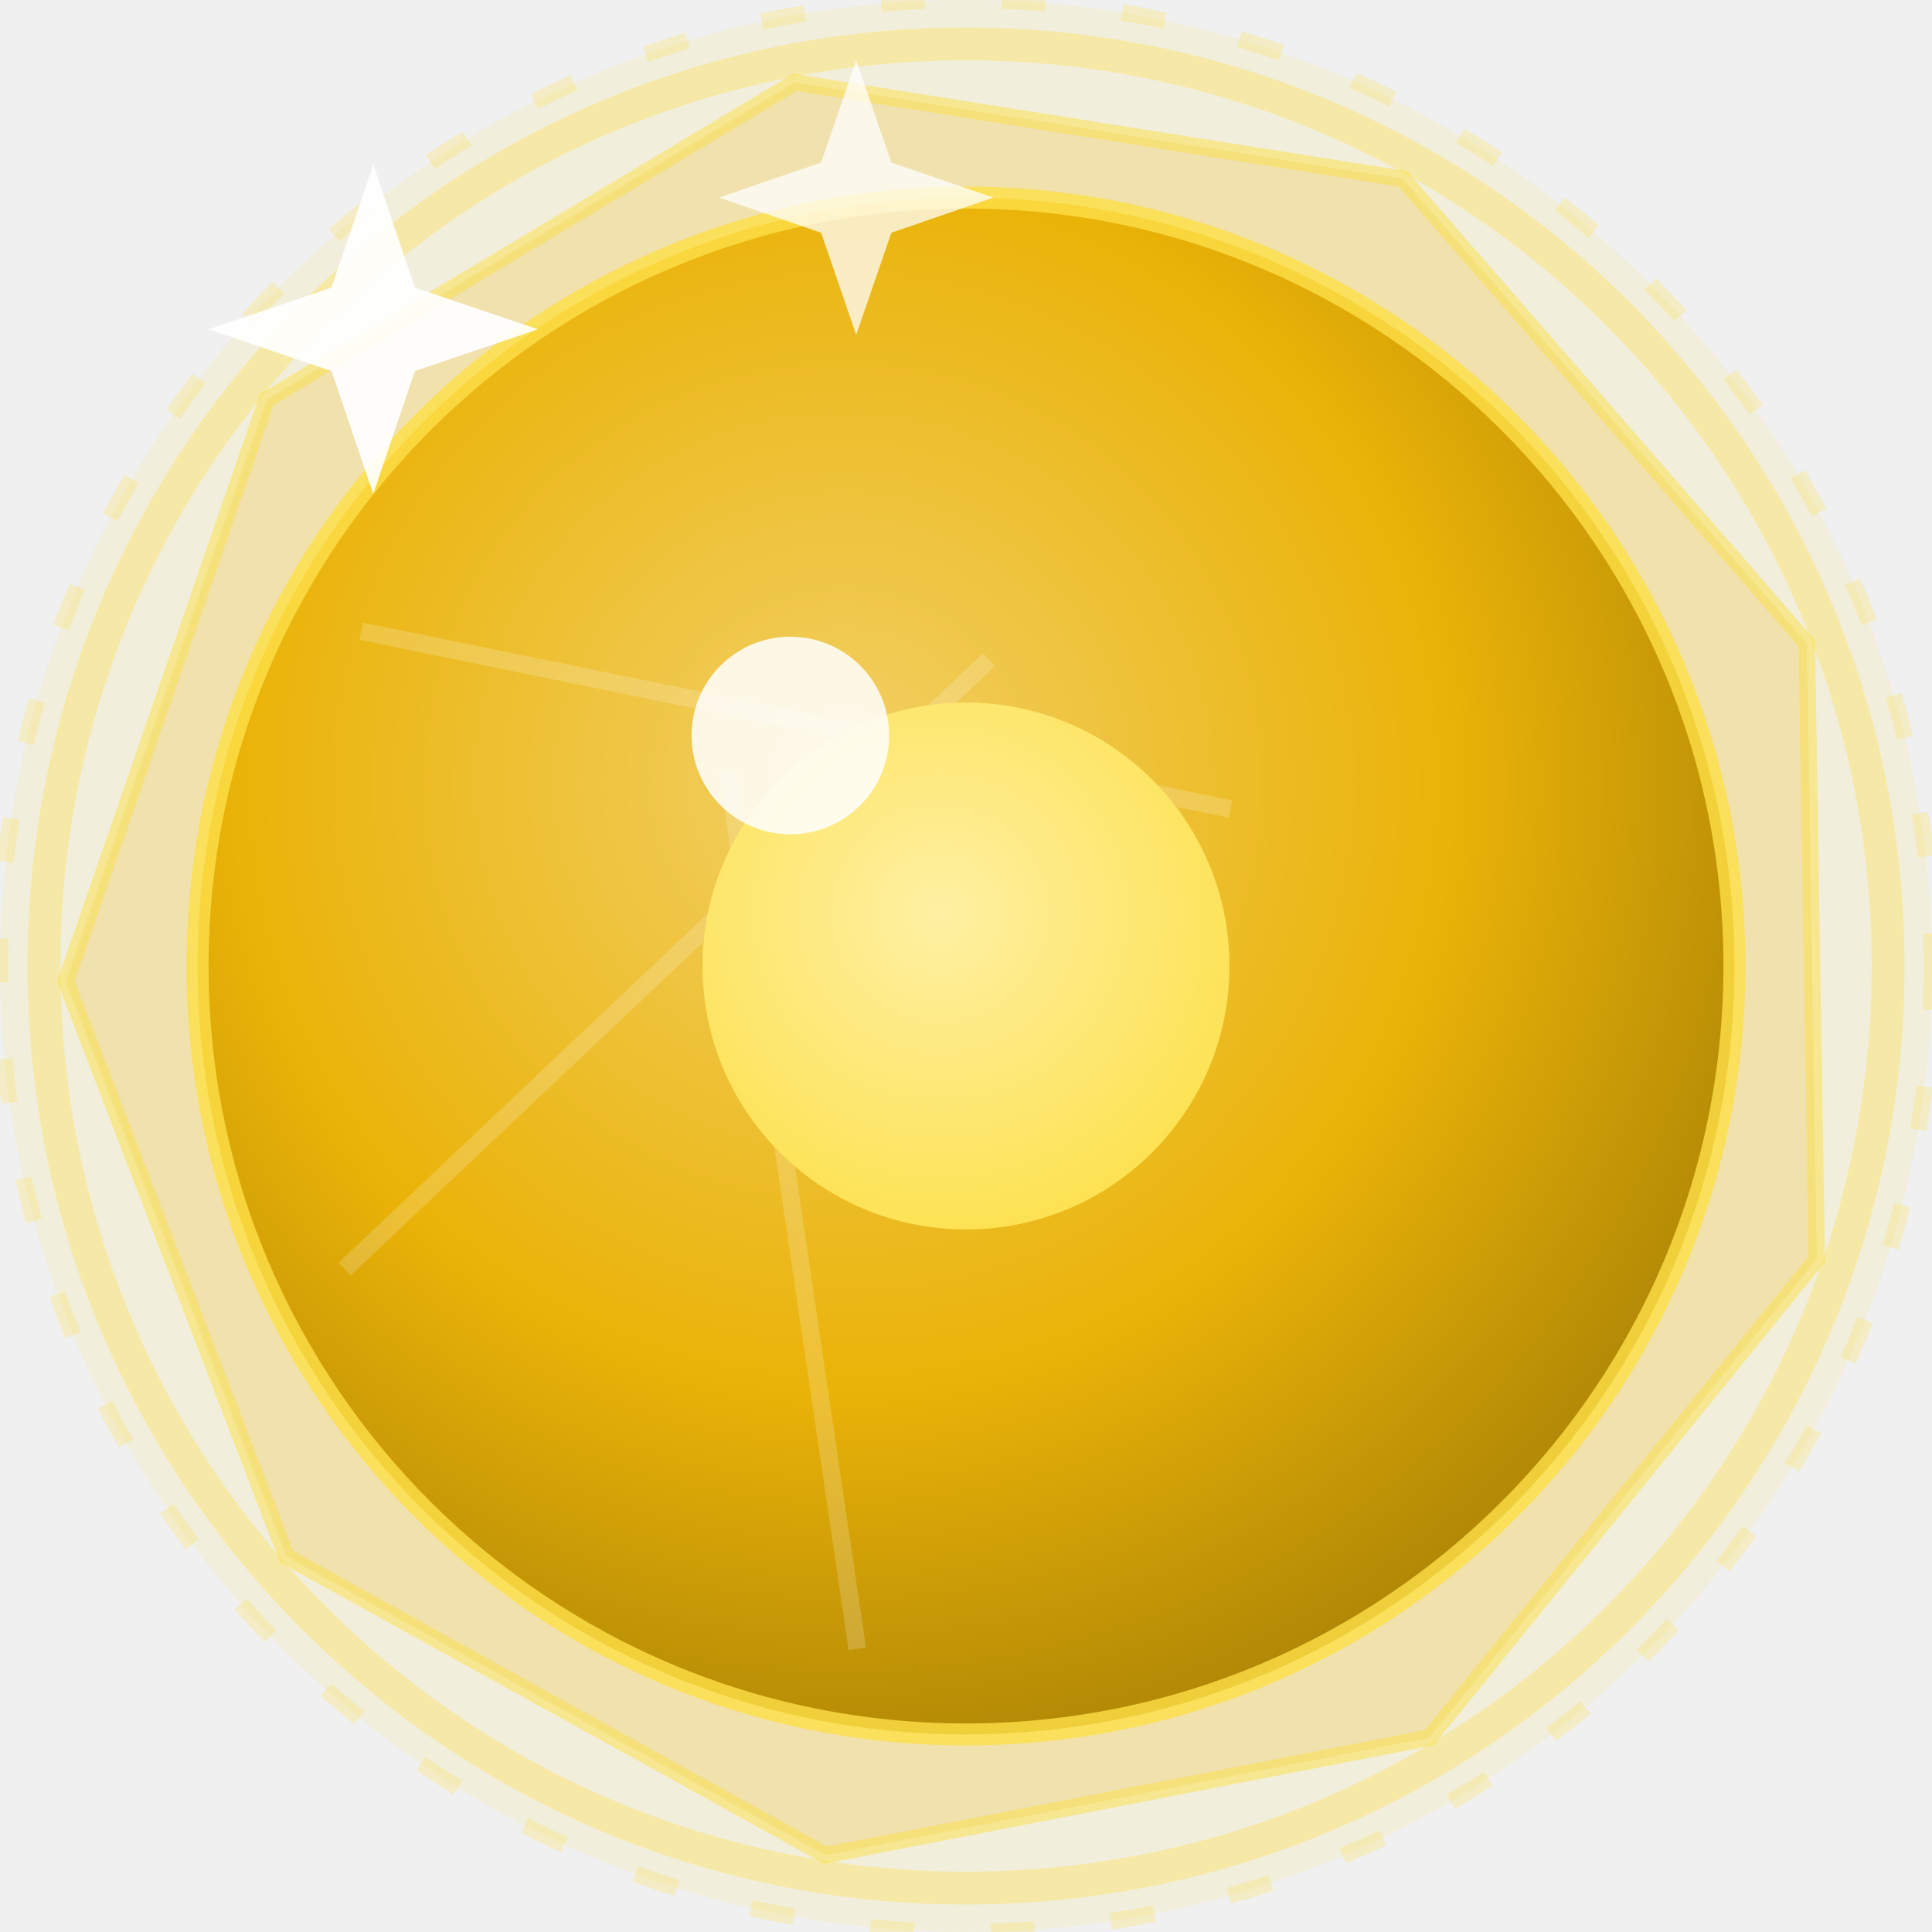
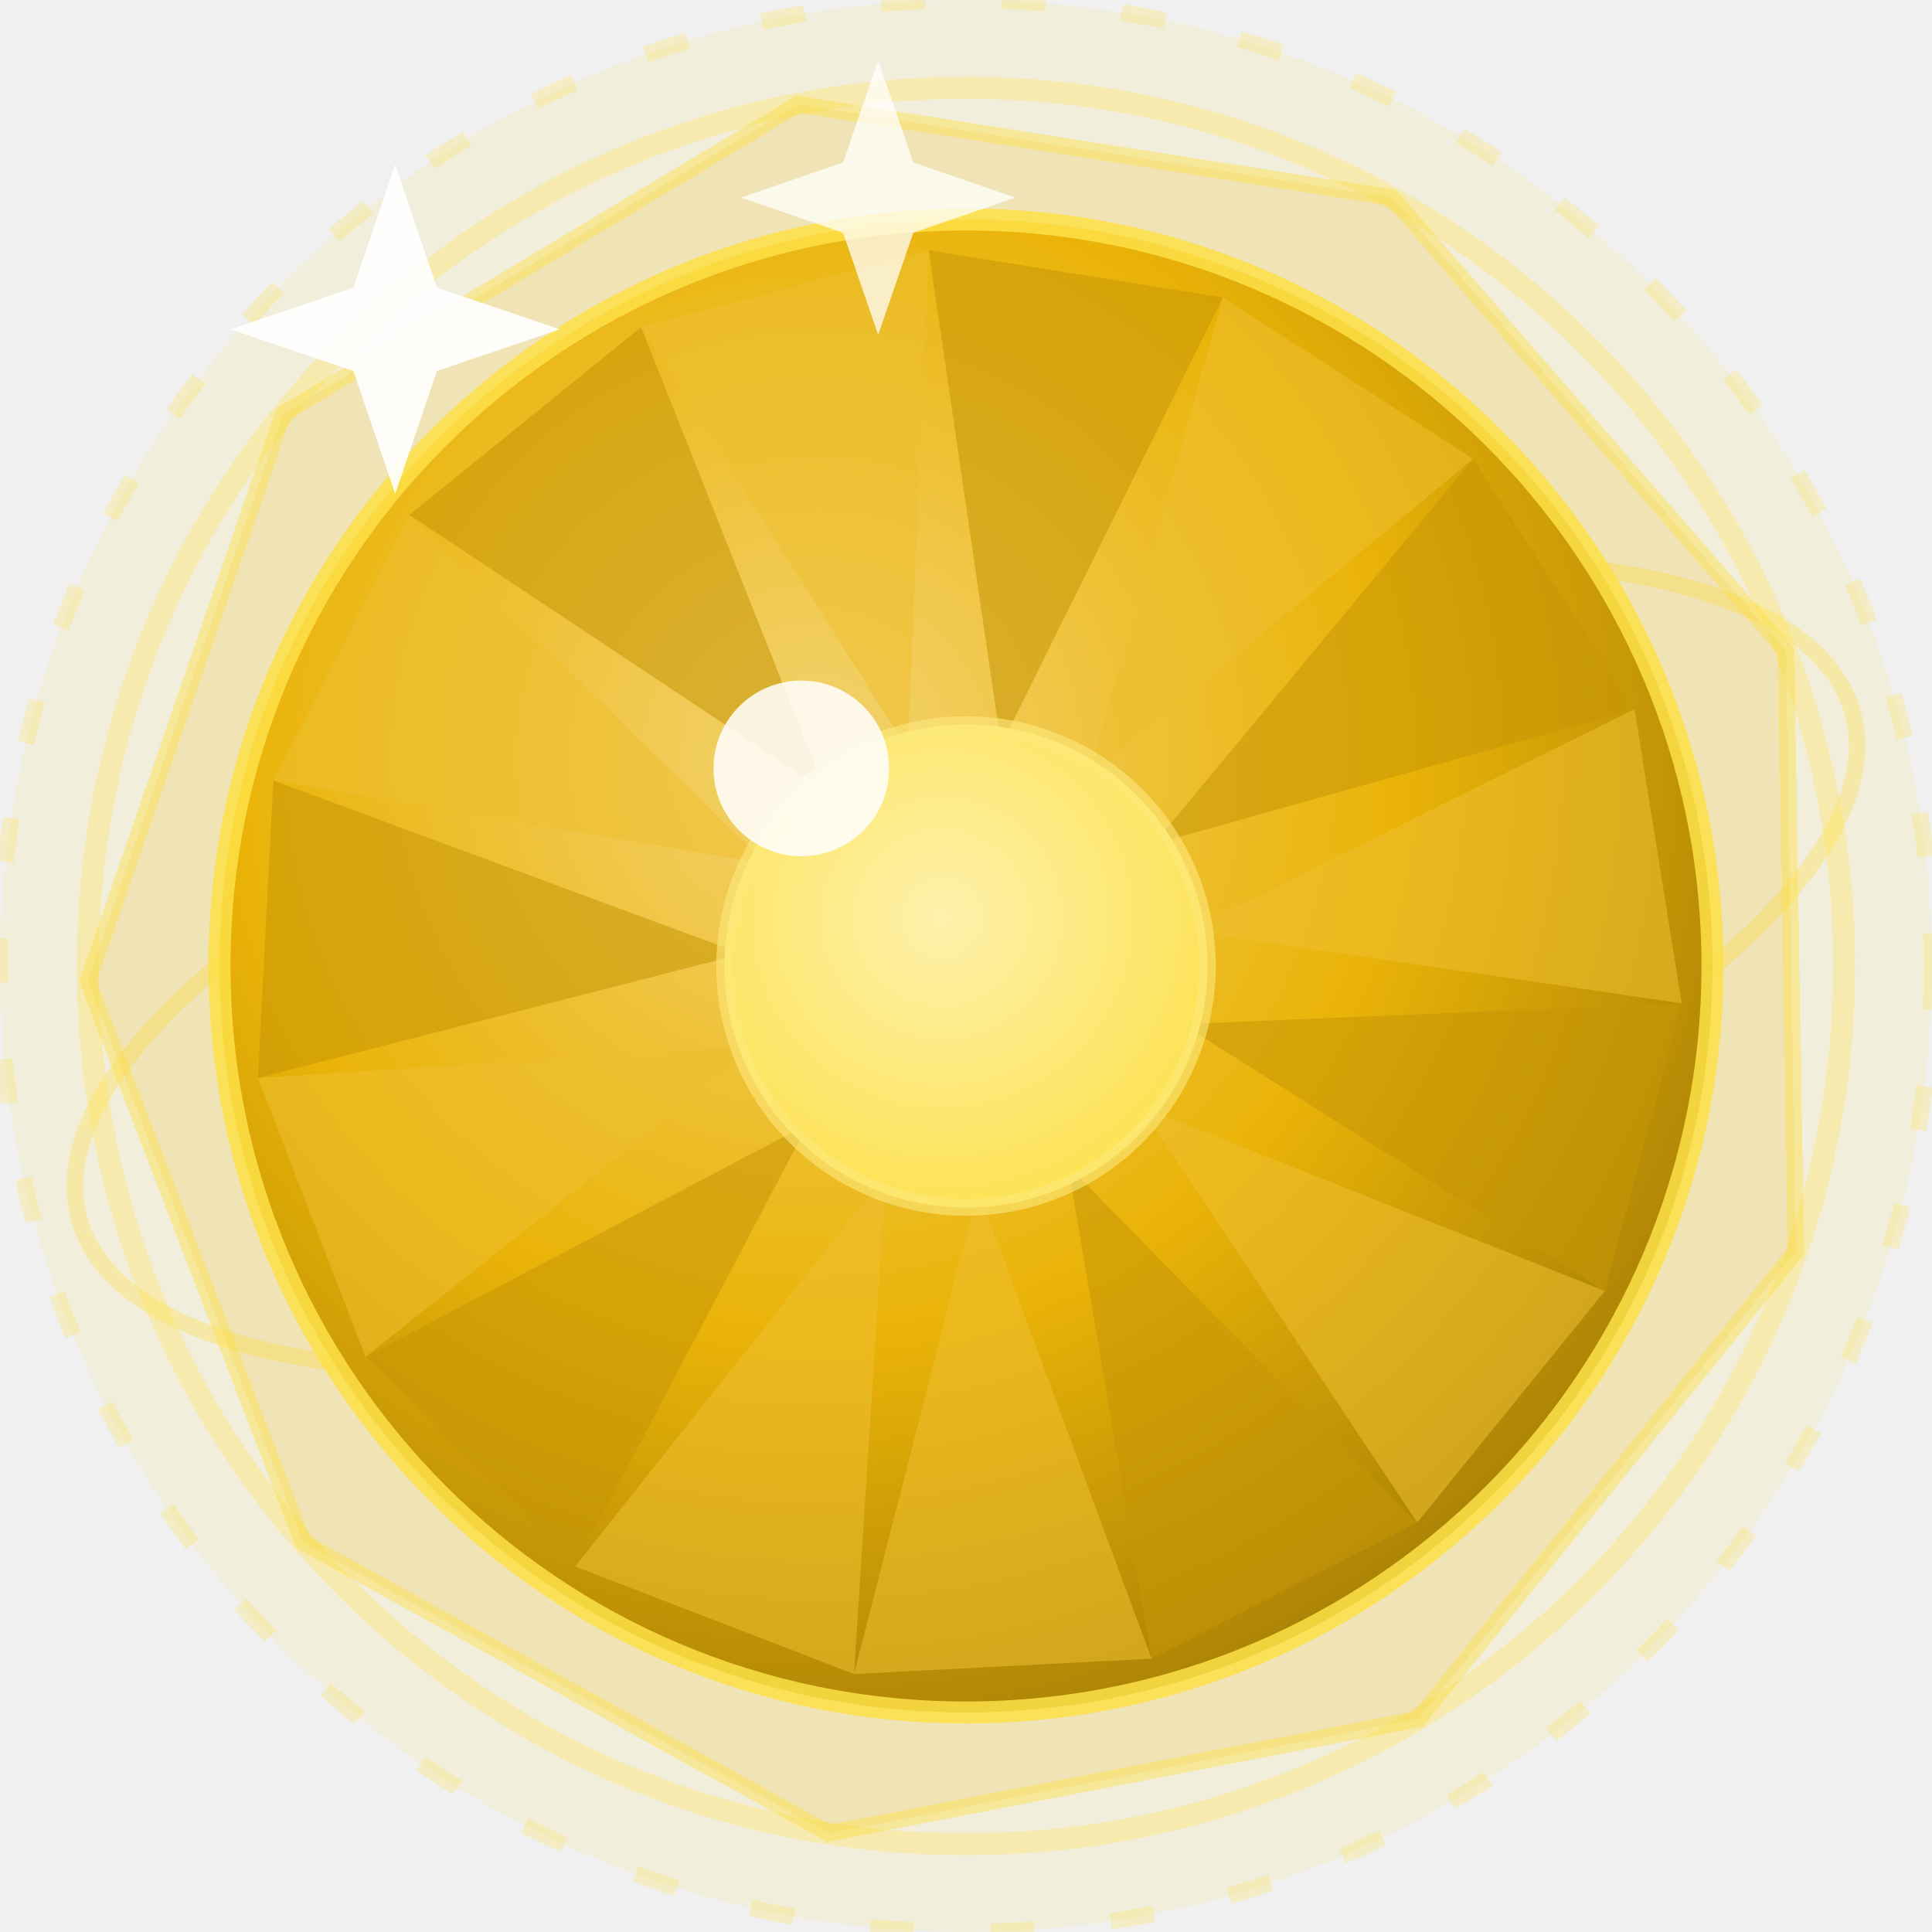
<svg xmlns="http://www.w3.org/2000/svg" width="176" height="176" viewBox="0 0 176 176">
  <defs>
-     <radialGradient id="orb" cx="42%" cy="38%" r="72%">
-       <stop offset="0%" stop-color="#F2D066" />
-       <stop offset="55%" stop-color="#EAB308" />
-       <stop offset="100%" stop-color="#9F7A05" />
+     <radialGradient id="orb" cx="40%" cy="36%" r="75%">
+       <stop offset="0%" stop-color="#F3D370" />
+       <stop offset="52%" stop-color="#EAB308" />
+       <stop offset="100%" stop-color="#9A7605" />
    </radialGradient>
    <radialGradient id="core" cx="45%" cy="40%" r="70%">
-       <stop offset="0%" stop-color="#FEF0A3" />
+       <stop offset="0%" stop-color="#FEF1AC" />
      <stop offset="100%" stop-color="#FDE047" />
    </radialGradient>
  </defs>
  <circle cx="88" cy="88" r="88" fill="#FDE047" opacity="0.12" />
-   <circle cx="88" cy="88" r="84" fill="none" stroke="#FDE047" stroke-opacity="0.35" stroke-width="3" />
+   <circle cx="88" cy="88" r="66" fill="#FDE047" opacity="0.10" />
+   <ellipse cx="88" cy="88" rx="84" ry="30" fill="none" stroke="#FDE047" stroke-opacity="0.35" stroke-width="1.5" transform="rotate(-16 88 88)" />
+   <circle cx="88" cy="88" r="80" fill="none" stroke="#FDE047" stroke-opacity="0.3" stroke-width="2" />
  <circle cx="88" cy="88" r="88" fill="none" stroke="#FDE047" stroke-opacity="0.25" stroke-width="1.5" stroke-dasharray="4 7" />
-   <polygon points="75.2,169.0 26.1,141.8 6.0,89.4 24.3,36.4 72.4,7.5 127.8,16.3 164.6,58.6 165.5,114.7 130.2,158.3" fill="#EAB308" fill-opacity="0.22" stroke="#FDE047" stroke-opacity="0.5" stroke-width="1.5" />
-   <polygon points="87.0,28.0 125.8,41.4 146.9,76.6 140.5,117.1 109.5,144.0 68.5,144.7 36.6,118.9 28.7,78.6 48.6,42.7" fill="#FDE047" fill-opacity="0.10" stroke="#FDE047" stroke-opacity="0.3" stroke-width="1" />
-   <circle cx="88" cy="88" r="70" fill="url(#orb)" stroke="#FDE047" stroke-opacity="0.8" stroke-width="2" />
-   <line x1="78.1" y1="150.2" x2="66.3" y2="70.3" stroke="#FFFFFF" stroke-opacity="0.18" stroke-width="1.6" />
-   <line x1="31.4" y1="115.6" x2="90.1" y2="60.1" stroke="#FFFFFF" stroke-opacity="0.18" stroke-width="1.6" />
-   <line x1="32.9" y1="57.5" x2="112.1" y2="73.7" stroke="#FFFFFF" stroke-opacity="0.18" stroke-width="1.6" />
-   <circle cx="88" cy="88" r="24" fill="url(#core)" />
-   <circle cx="72" cy="67" r="9" fill="#FFFFFF" opacity="0.85" />
-   <path d="M49.0,30.0L37.8,33.8L34.0,45.0L30.2,33.8L19.0,30.0L30.2,26.2L34.0,15.0L37.8,26.2Z" fill="#FFFFFF" opacity="0.92" />
-   <path d="M90.5,18.0L81.2,21.2L78.0,30.5L74.8,21.2L65.5,18.0L74.8,14.8L78.0,5.5L81.2,14.8Z" fill="#FFFFFF" opacity="0.74" />
+   <polygon points="75.5,167.0 27.6,140.5 8.0,89.4 25.8,37.7 72.7,9.5 126.8,18.0 162.7,59.3 163.6,114.0 129.2,156.6" fill="#EAB308" fill-opacity="0.18" stroke="#FDE047" stroke-opacity="0.45" stroke-width="1.5" />
+   <circle cx="88" cy="88" r="68" fill="url(#orb)" stroke="#FDE047" stroke-opacity="0.85" stroke-width="2" />
+   <path d="M77.8,152.5 L52.4,142.7 L80.7,107.0 Z" fill="#EDBF30" fill-opacity="0.55" />
+   <path d="M52.4,142.7 L33.3,123.6 L73.6,102.4 Z" fill="#C59607" fill-opacity="0.55" />
+   <path d="M33.3,123.6 L23.5,98.2 L69.0,95.3 Z" fill="#EDBF30" fill-opacity="0.55" />
+   <path d="M23.5,98.2 L24.9,71.1 L67.6,86.9 Z" fill="#C59607" fill-opacity="0.55" />
+   <path d="M24.9,71.1 L37.3,46.9 L69.8,78.7 Z" fill="#EDBF30" fill-opacity="0.55" />
+   <path d="M37.3,46.9 L58.4,29.8 L75.2,72.1 Z" fill="#C59607" fill-opacity="0.55" />
+   <path d="M58.4,29.8 L84.6,22.8 L82.7,68.3 Z" fill="#EDBF30" fill-opacity="0.55" />
+   <path d="M84.6,22.8 L111.4,27.1 L91.2,67.9 Z" fill="#C59607" fill-opacity="0.55" />
+   <path d="M111.4,27.1 L134.2,41.8 L99.1,70.9 Z" fill="#EDBF30" fill-opacity="0.55" />
+   <path d="M134.2,41.8 L148.9,64.6 L105.1,76.9 Z" fill="#C59607" fill-opacity="0.55" />
+   <path d="M148.9,64.6 L153.2,91.4 L108.1,84.8 Z" fill="#EDBF30" fill-opacity="0.55" />
+   <path d="M153.2,91.4 L146.2,117.6 L107.7,93.3 Z" fill="#C59607" fill-opacity="0.55" />
+   <path d="M146.2,117.6 L129.1,138.7 L103.9,100.8 Z" fill="#EDBF30" fill-opacity="0.55" />
+   <path d="M129.1,138.7 L104.9,151.1 L97.3,106.2 Z" fill="#C59607" fill-opacity="0.55" />
+   <path d="M104.9,151.1 L77.8,152.5 L89.1,108.4 Z" fill="#EDBF30" fill-opacity="0.55" />
+   <circle cx="88" cy="88" r="22" fill="url(#core)" stroke="#FEE97E" stroke-opacity="0.6" stroke-width="1.5" />
+   <circle cx="73" cy="70" r="8" fill="#FFFFFF" opacity="0.85" />
+   <path d="M51.0,30.0L39.8,33.8L36.0,45.0L32.2,33.8L21.0,30.0L32.2,26.2L36.0,15.0L39.8,26.2Z" fill="#FFFFFF" opacity="0.92" />
+   <path d="M92.5,18.0L83.2,21.2L80.0,30.5L76.8,21.2L67.5,18.0L76.8,14.8L80.0,5.5L83.2,14.8Z" fill="#FFFFFF" opacity="0.74" />
</svg>
